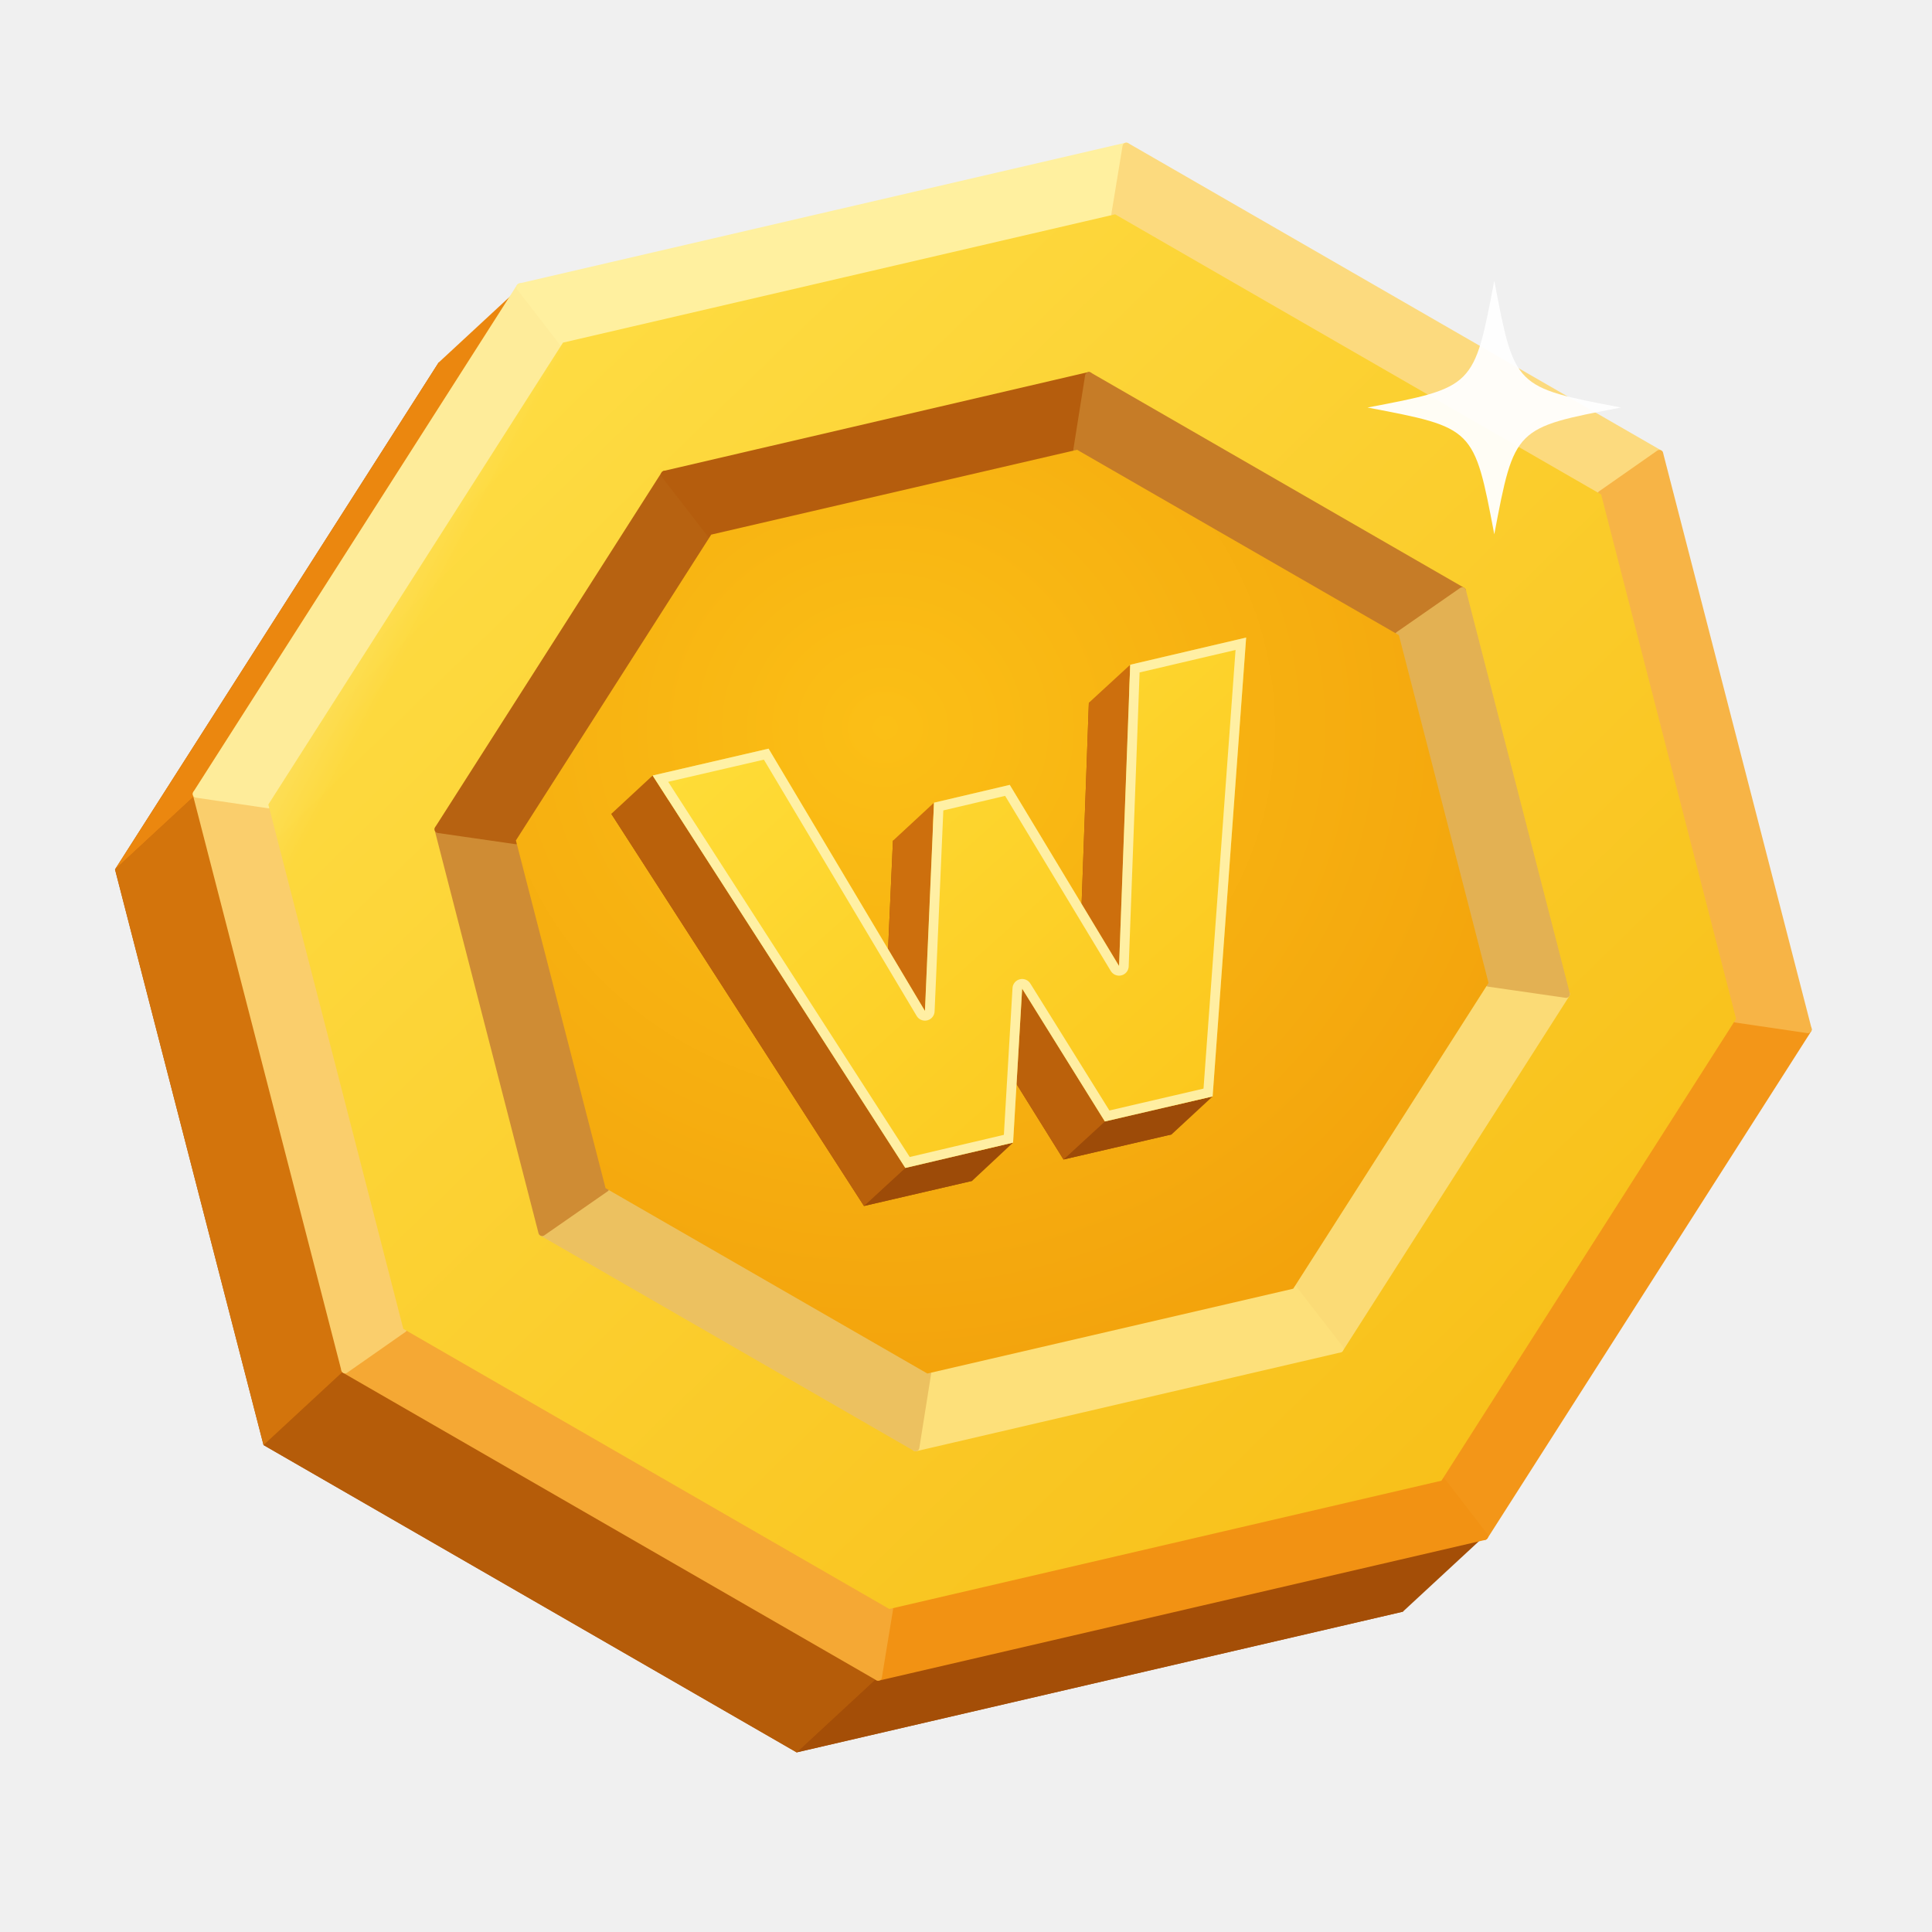
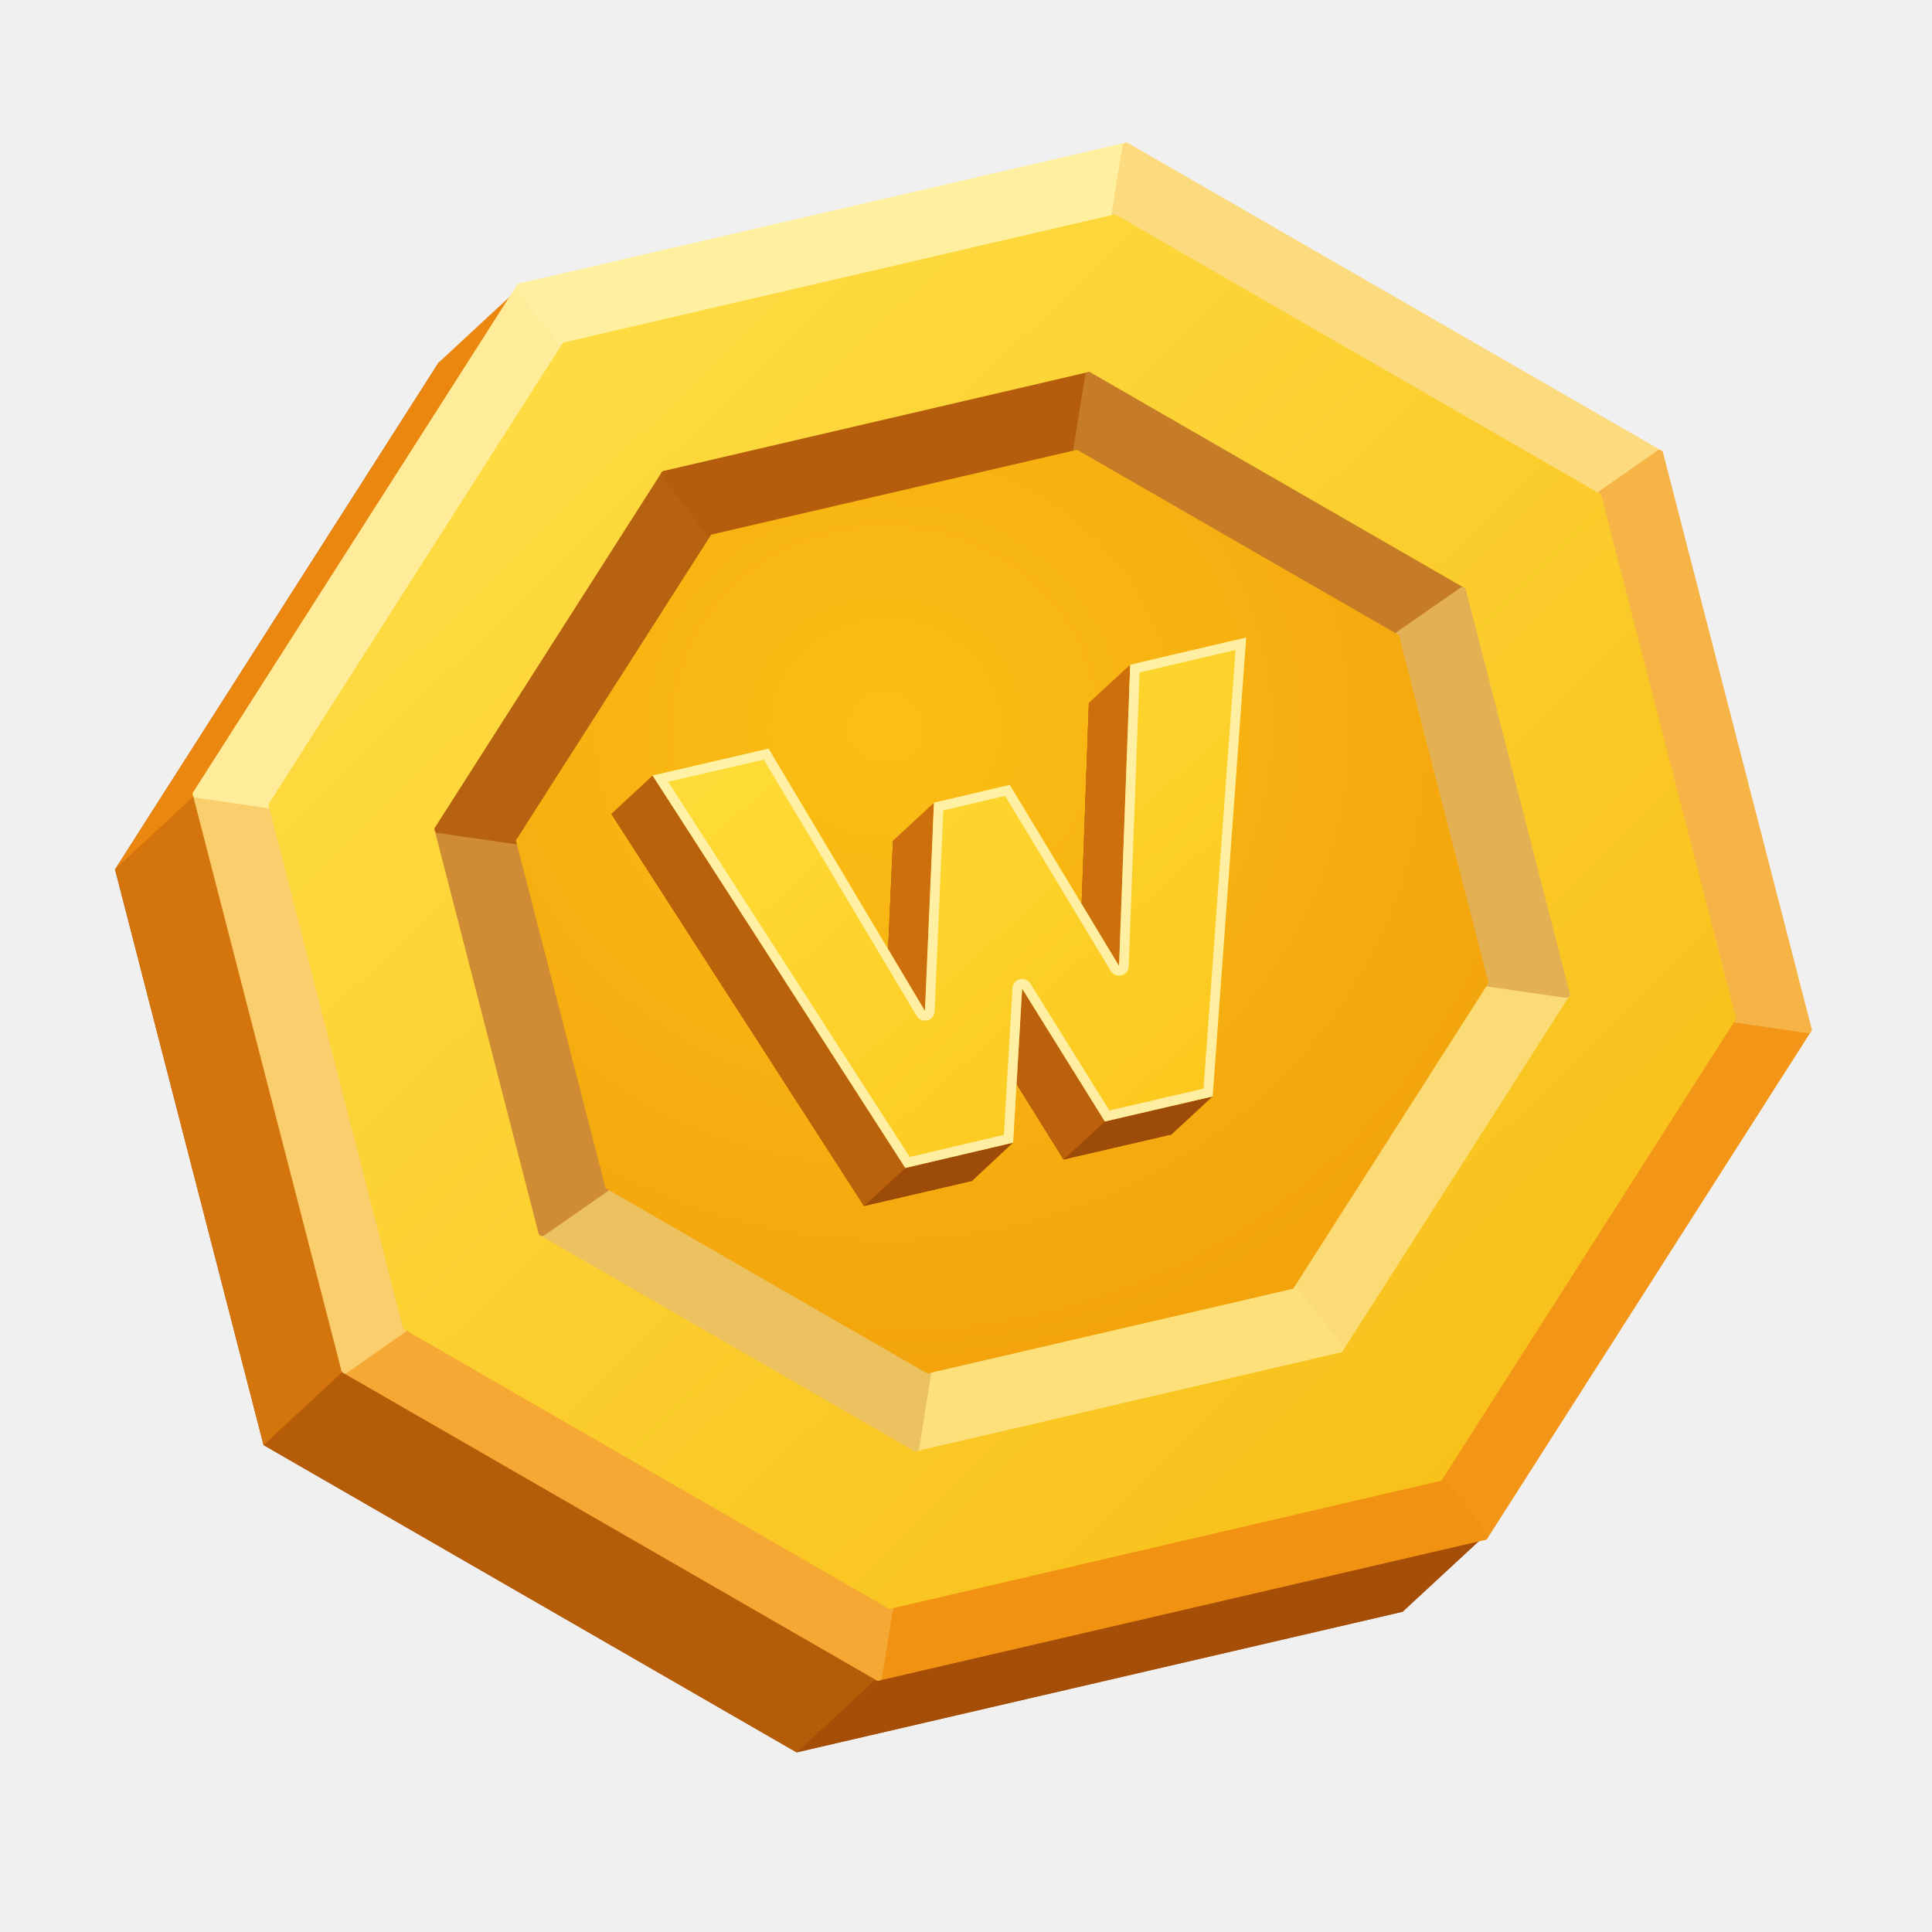
<svg xmlns="http://www.w3.org/2000/svg" viewBox="0 0 64 64" width="64" height="64">
  <defs>
    <linearGradient id="wbxrim" x1="0" y1="0" x2="1" y2="1">
      <stop offset="0" stop-color="#ffe14a" />
      <stop offset="1" stop-color="#f7bb12" />
    </linearGradient>
    <radialGradient id="wbxfloor" cx=".38" cy=".3" r=".8">
      <stop offset="0" stop-color="#fbbf16" />
      <stop offset="1" stop-color="#f2a00b" />
    </radialGradient>
    <linearGradient id="wbxw" x1="0" y1="0" x2="1" y2="1">
      <stop offset="0" stop-color="#ffe03c" />
      <stop offset="1" stop-color="#fbc51a" />
-     </linearGradient>
-     <linearGradient id="wbxsheen" x1="0" y1="0" x2="1" y2="0">
-       <stop offset="0" stop-color="#fff" stop-opacity="0" />
-       <stop offset=".5" stop-color="#fff" stop-opacity=".34" />
-       <stop offset="1" stop-color="#fff" stop-opacity="0" />
    </linearGradient>
  </defs>
  <polygon points="57.19,36.6 46.47,53.39 26.39,58.05 8.73,47.87 3.81,28.8 14.53,12.01 34.61,7.35 52.27,17.53" fill="#b4580a" />
  <polygon points="49.17,50.89 29.09,55.55 26.39,58.05 46.47,53.39" fill="#a44e07" />
  <polygon points="29.09,55.55 11.43,45.37 8.73,47.87 26.39,58.05" fill="#b55c09" />
  <polygon points="11.43,45.37 6.51,26.3 3.81,28.8 8.73,47.87" fill="#d3740c" />
  <polygon points="6.51,26.3 17.23,9.51 14.53,12.01 3.81,28.8" fill="#eb870f" />
  <polygon points="59.89,34.1 49.17,50.89 47.75,49.05 57.51,33.75" fill="#f39618" stroke="#f39618" stroke-width=".25" stroke-linejoin="round" />
  <polygon points="49.17,50.89 29.09,55.55 29.46,53.3 47.75,49.05" fill="#f29213" stroke="#f29213" stroke-width=".25" stroke-linejoin="round" />
  <polygon points="29.09,55.55 11.43,45.37 13.36,44.02 29.46,53.3" fill="#f5a834" stroke="#f5a834" stroke-width=".25" stroke-linejoin="round" />
  <polygon points="11.43,45.37 6.51,26.3 8.89,26.65 13.36,44.02" fill="#face6c" stroke="#face6c" stroke-width=".25" stroke-linejoin="round" />
  <polygon points="6.51,26.3 17.23,9.51 18.65,11.35 8.89,26.65" fill="#feec9a" stroke="#feec9a" stroke-width=".25" stroke-linejoin="round" />
  <polygon points="17.23,9.51 37.31,4.85 36.94,7.1 18.65,11.35" fill="#fff09f" stroke="#fff09f" stroke-width=".25" stroke-linejoin="round" />
  <polygon points="37.31,4.85 54.97,15.03 53.04,16.38 36.94,7.1" fill="#fcda7e" stroke="#fcda7e" stroke-width=".25" stroke-linejoin="round" />
  <polygon points="54.97,15.03 59.89,34.1 57.51,33.75 53.04,16.38" fill="#f7b446" stroke="#f7b446" stroke-width=".25" stroke-linejoin="round" />
  <polygon points="57.51,33.75 47.75,49.05 29.46,53.3 13.36,44.02 8.89,26.65 18.65,11.35 36.94,7.1 53.04,16.38" fill="url(#wbxrim)" />
  <polygon points="51.88,32.93 44.38,44.68 42.84,42.69 49.31,32.56" fill="#fbdb76" stroke="#fbdb76" stroke-width=".25" stroke-linejoin="round" />
  <polygon points="44.38,44.68 30.33,47.95 30.72,45.5 42.84,42.69" fill="#fde07a" stroke="#fde07a" stroke-width=".25" stroke-linejoin="round" />
  <polygon points="30.33,47.95 17.96,40.82 20.06,39.36 30.72,45.5" fill="#ecc160" stroke="#ecc160" stroke-width=".25" stroke-linejoin="round" />
  <polygon points="17.96,40.82 14.52,27.47 17.09,27.84 20.06,39.36" fill="#cf8c34" stroke="#cf8c34" stroke-width=".25" stroke-linejoin="round" />
  <polygon points="14.52,27.47 22.02,15.72 23.56,17.71 17.09,27.84" fill="#b76211" stroke="#b76211" stroke-width=".25" stroke-linejoin="round" />
  <polygon points="22.02,15.72 36.07,12.45 35.68,14.9 23.56,17.71" fill="#b55d0d" stroke="#b55d0d" stroke-width=".25" stroke-linejoin="round" />
  <polygon points="36.07,12.45 48.44,19.58 46.34,21.04 35.68,14.9" fill="#c67c27" stroke="#c67c27" stroke-width=".25" stroke-linejoin="round" />
  <polygon points="48.44,19.58 51.88,32.93 49.31,32.56 46.34,21.04" fill="#e3b153" stroke="#e3b153" stroke-width=".25" stroke-linejoin="round" />
  <polygon points="49.31,32.56 42.84,42.69 30.72,45.5 20.06,39.36 17.09,27.84 23.56,17.71 35.68,14.9 46.34,21.04" fill="url(#wbxfloor)" />
  <polygon points="20.25,26.96 24.1,26.07 29.27,34.76 29.58,27.85 32.08,27.27 35.71,33.26 36.07,23.28 39.91,22.39 38.81,37.58 35.23,38.41 32.49,34.01 32.2,39.12 28.62,39.95" fill="#a9520a" />
  <polygon points="30.64,33.49 30.94,26.59 29.58,27.85 29.27,34.76" fill="#cd6f0d" />
  <polygon points="37.07,32 37.44,22.02 36.07,23.28 35.71,33.26" fill="#cd6f0d" />
  <polygon points="40.17,36.32 36.6,37.15 35.23,38.41 38.81,37.58" fill="#9d4b08" />
  <polygon points="36.6,37.15 33.86,32.75 32.49,34.01 35.23,38.41" fill="#bb610b" />
  <polygon points="33.56,37.85 29.99,38.69 28.62,39.95 32.2,39.12" fill="#9d4b08" />
  <polygon points="29.99,38.69 21.62,25.69 20.25,26.96 28.62,39.95" fill="#ba610b" />
  <polygon points="21.62,25.69 25.46,24.8 30.64,33.49 30.94,26.59 33.45,26 37.07,32 37.44,22.02 41.28,21.12 40.17,36.32 36.6,37.15 33.86,32.75 33.56,37.85 29.99,38.69" fill="url(#wbxw)" />
  <polygon points="21.62,25.69 25.46,24.8 30.64,33.49 30.94,26.59 33.45,26 37.07,32 37.44,22.02 41.28,21.12 40.17,36.32 36.6,37.15 33.86,32.75 33.56,37.85 29.99,38.69" fill="none" stroke="#fff4b8" stroke-width="0.64" stroke-linejoin="round" opacity=".85" clip-path="url(#wbxwc)" />
  <clipPath id="wbxwc">
    <polygon points="21.62,25.69 25.46,24.8 30.64,33.49 30.94,26.59 33.45,26 37.07,32 37.44,22.02 41.28,21.12 40.17,36.32 36.6,37.15 33.86,32.75 33.56,37.85 29.99,38.69" />
  </clipPath>
-   <clipPath id="wbxsc">
-     <polygon points="57.51,33.75 47.75,49.05 29.46,53.3 13.36,44.02 8.89,26.65 18.65,11.35 36.94,7.1 53.04,16.38" />
-   </clipPath>
-   <g clip-path="url(#wbxsc)">
-     <rect x="20" y="-10" width="9" height="90" fill="url(#wbxsheen)" transform="rotate(28 20 -10)" />
-   </g>
-   <path d="M49.5 9.3C50.17 12.83 50.17 12.83 53.7 13.5C50.17 14.17 50.17 14.17 49.5 17.7C48.83 14.17 48.83 14.17 45.3 13.5C48.83 12.83 48.83 12.83 49.5 9.3Z" fill="#ffffff" opacity="0.95" />
</svg>
